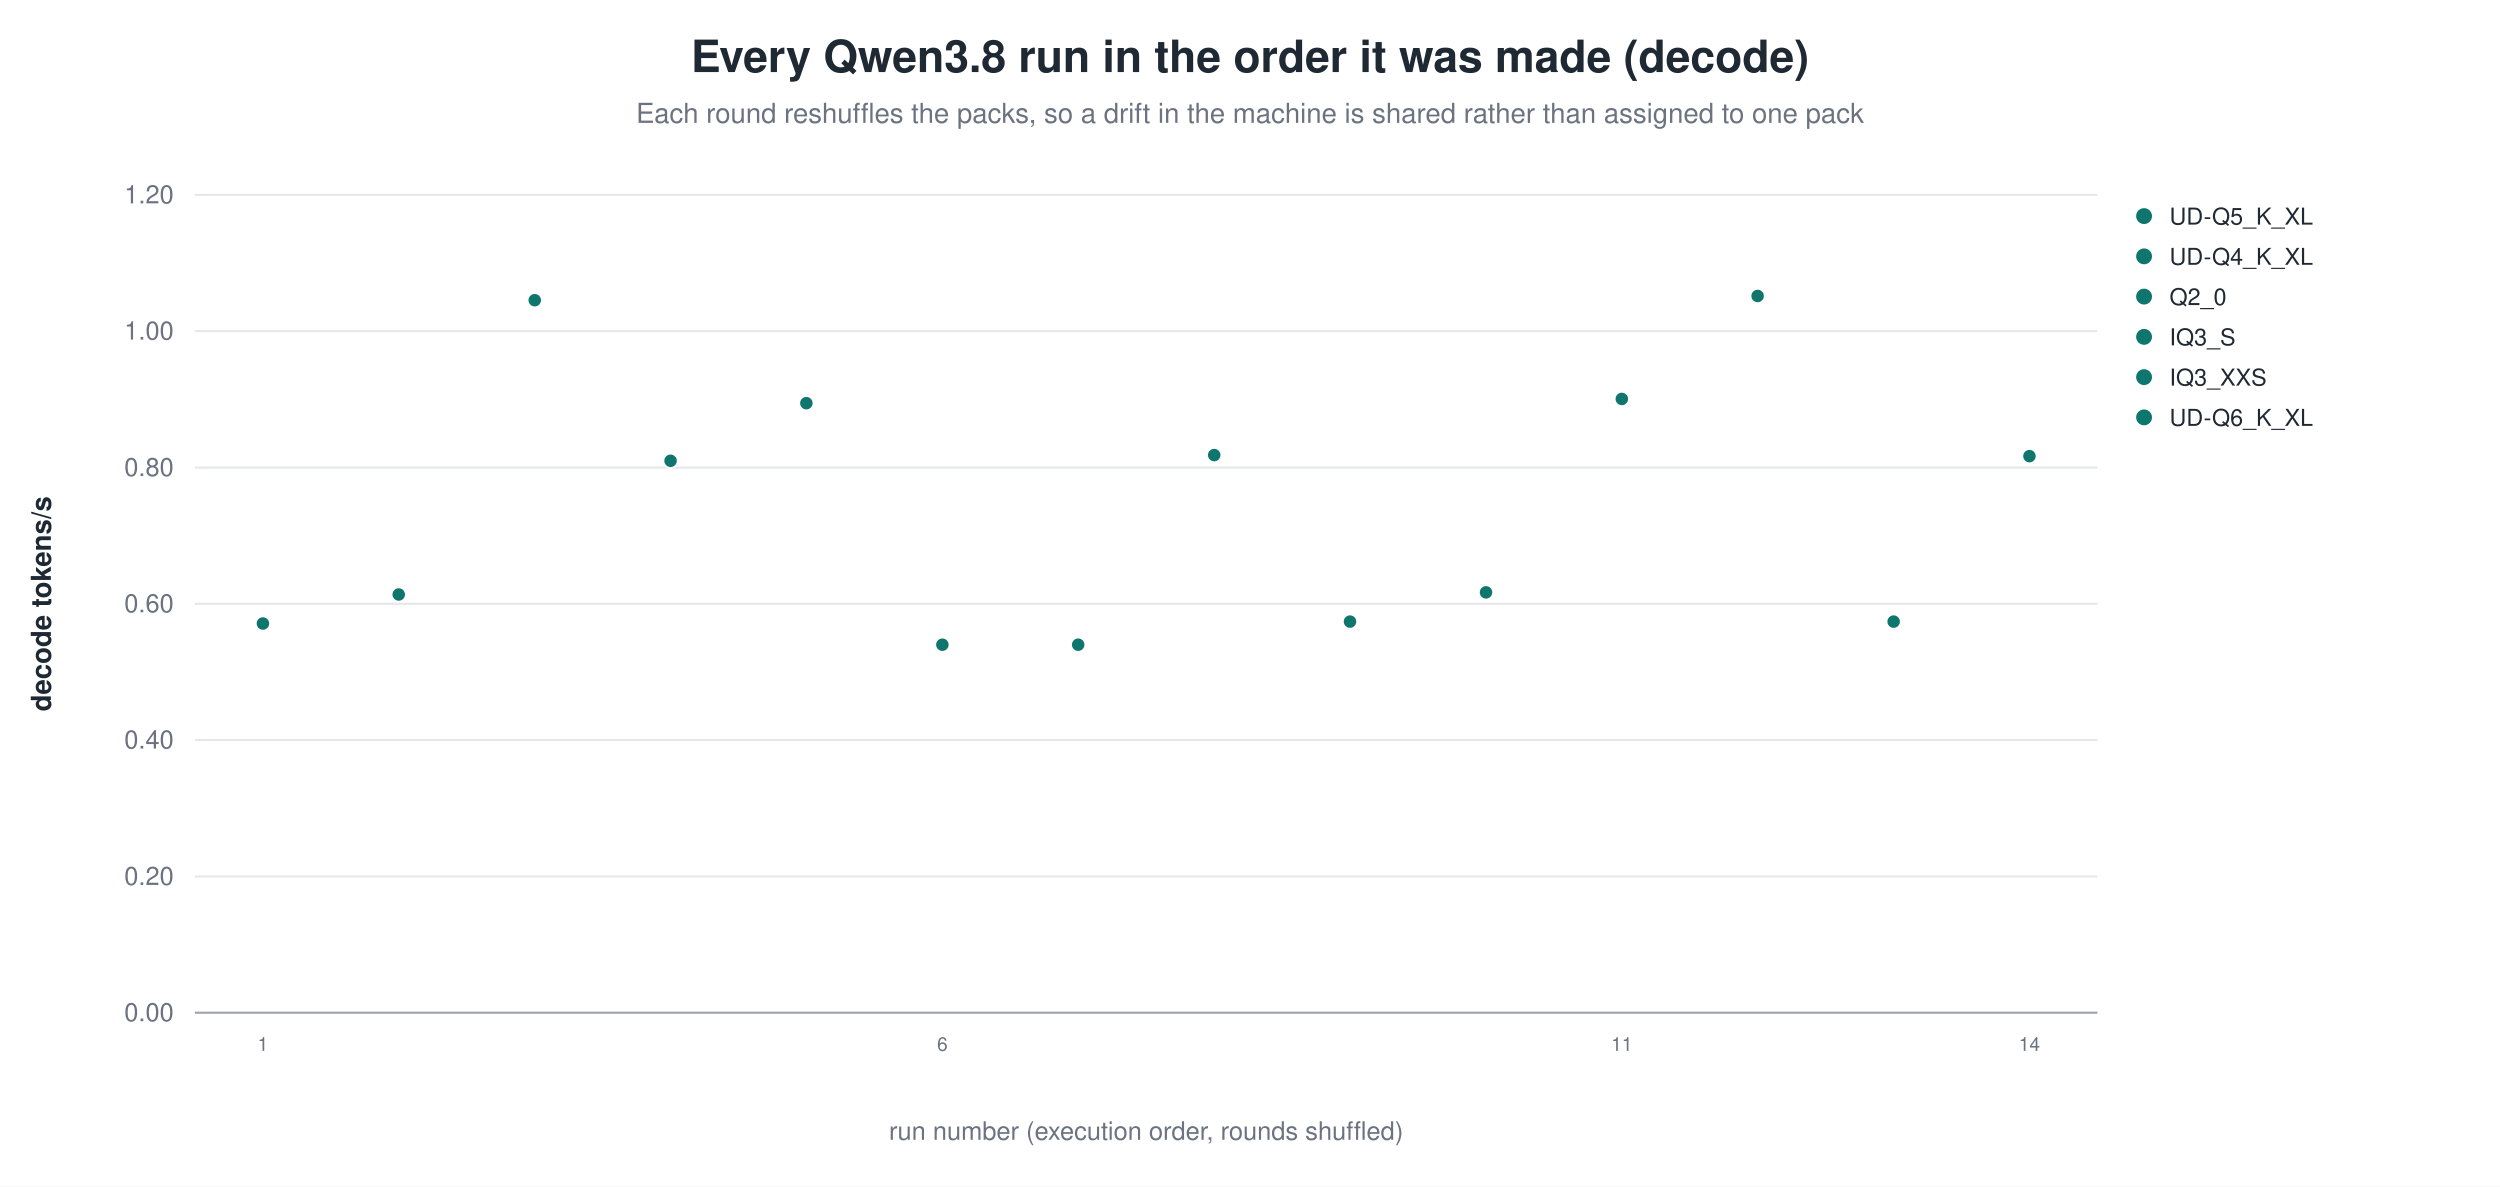
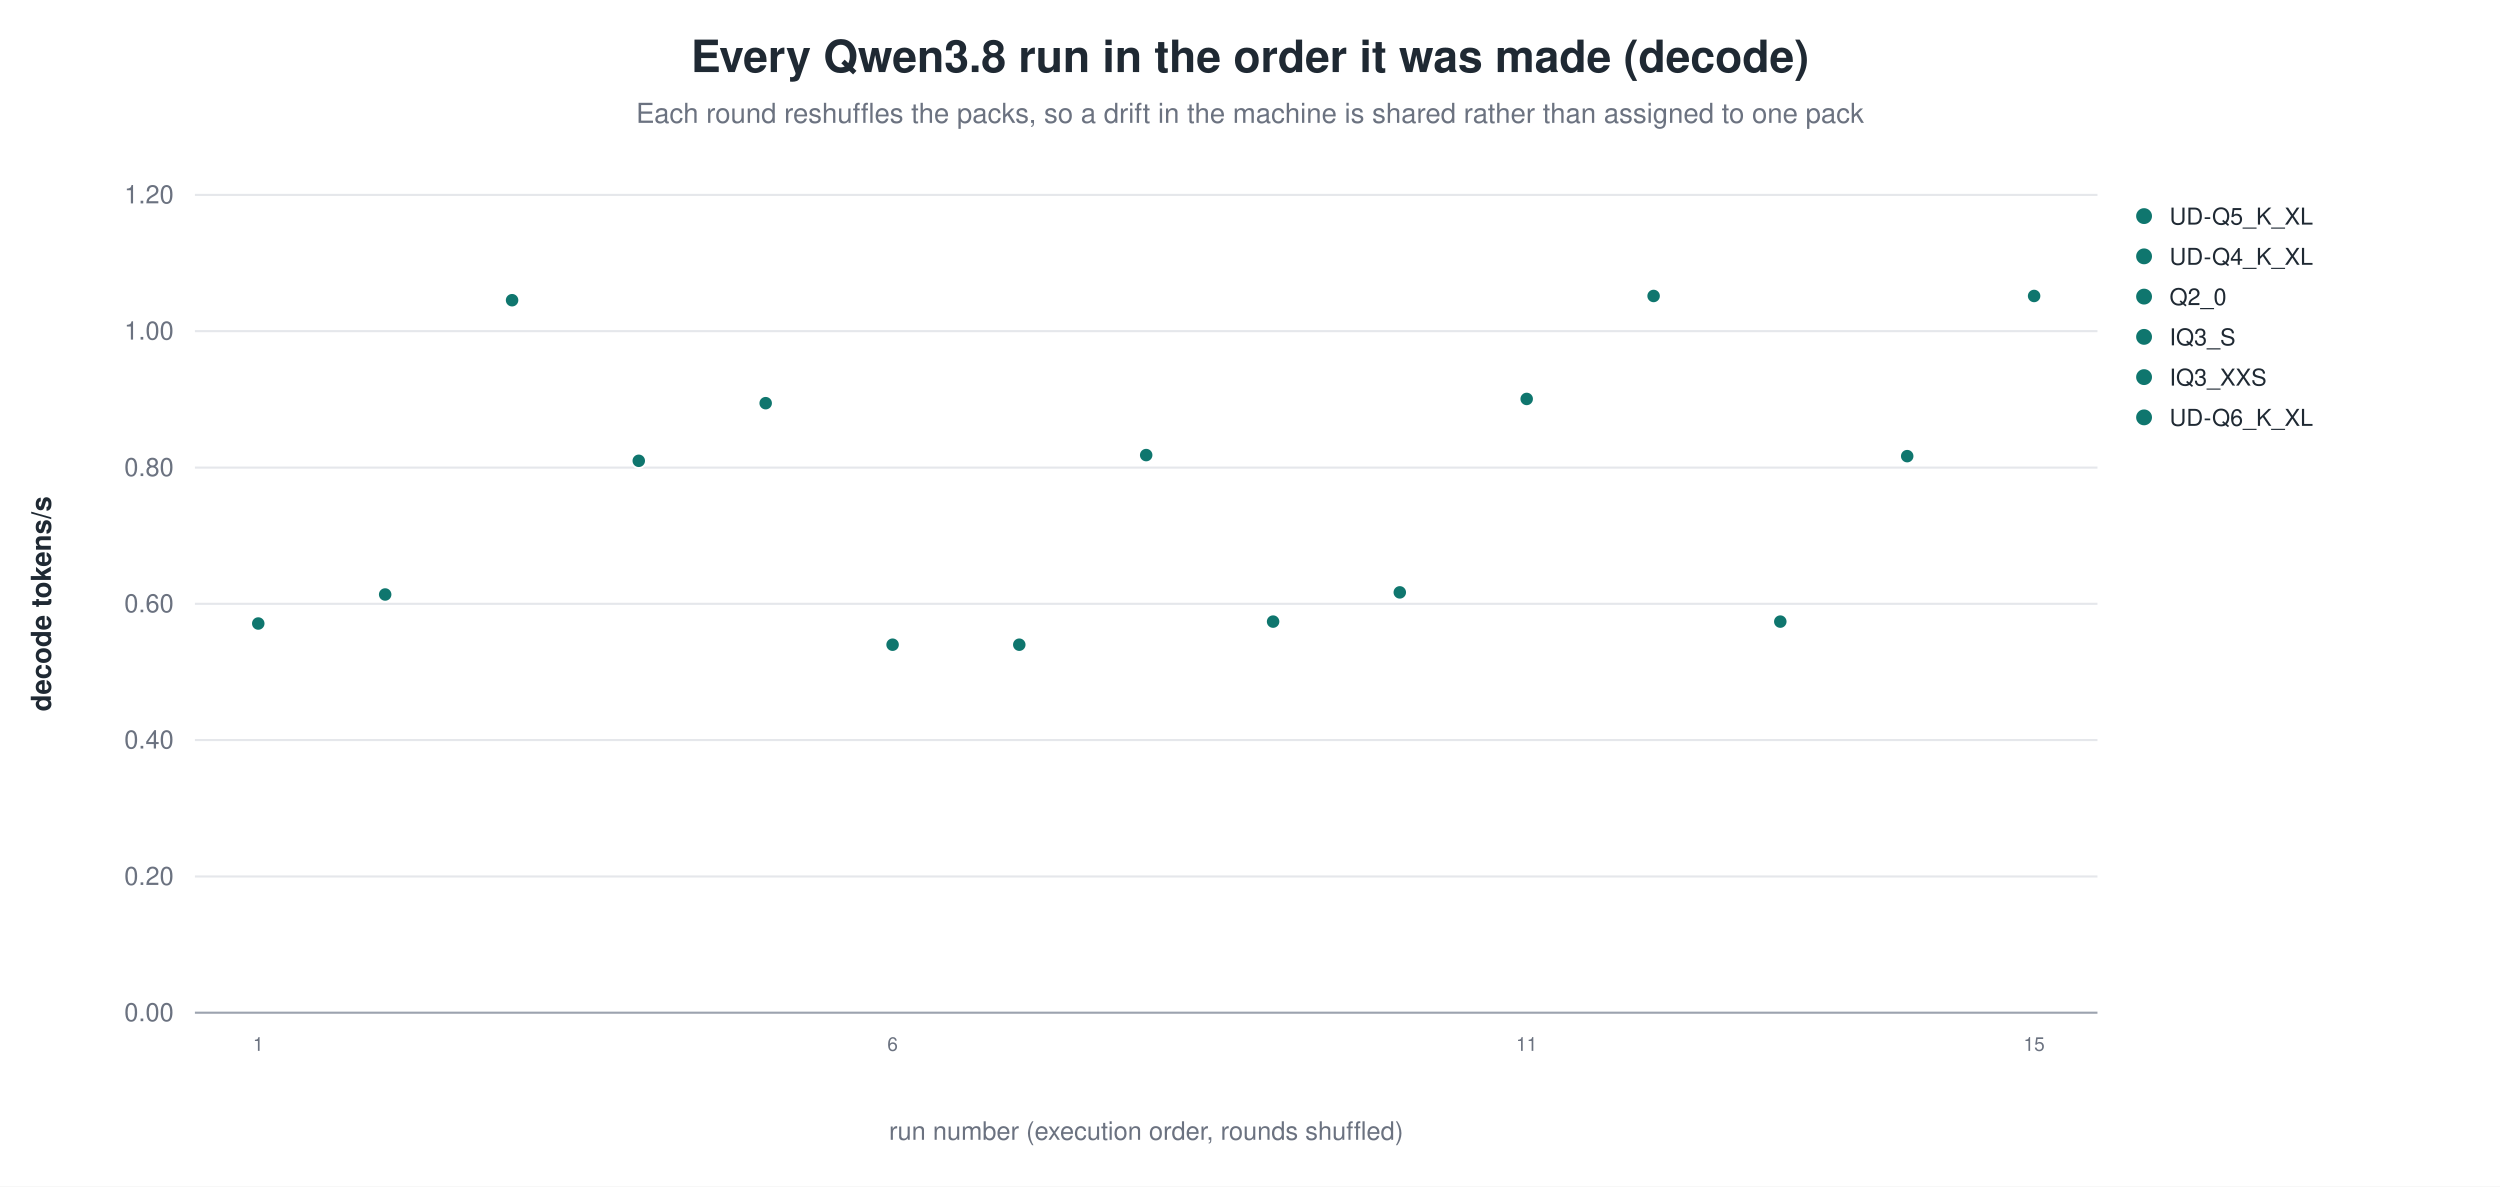
<svg xmlns="http://www.w3.org/2000/svg" width="1180" height="560" viewBox="0 0 1180 560" role="img" aria-label="Every Qwen3.8 run in the order it was made (decode)">
  <rect width="1180" height="560" fill="white" />
  <text x="590.0" y="34" text-anchor="middle" font-family="Helvetica, Arial, sans-serif" font-size="21" font-weight="600" fill="#1f2933">Every Qwen3.8 run in the order it was made (decode)</text>
  <text x="590.0" y="58" text-anchor="middle" font-family="Helvetica, Arial, sans-serif" font-size="13" fill="#6b7280">Each round reshuffles the packs, so a drift in the machine is shared rather than assigned to one pack</text>
  <line x1="92.0" y1="478.0" x2="990.0" y2="478.0" stroke="#9ca3af" stroke-width="1.0" />
  <text x="82.0" y="482.0" text-anchor="end" font-family="Helvetica, Arial, sans-serif" font-size="12" fill="#6b7280" font-weight="400">0.00</text>
  <line x1="92.0" y1="413.7" x2="990.0" y2="413.7" stroke="#e5e7eb" stroke-width="1.0" />
  <text x="82.0" y="417.7" text-anchor="end" font-family="Helvetica, Arial, sans-serif" font-size="12" fill="#6b7280" font-weight="400">0.20</text>
  <line x1="92.0" y1="349.3" x2="990.0" y2="349.3" stroke="#e5e7eb" stroke-width="1.0" />
  <text x="82.0" y="353.3" text-anchor="end" font-family="Helvetica, Arial, sans-serif" font-size="12" fill="#6b7280" font-weight="400">0.40</text>
  <line x1="92.0" y1="285.0" x2="990.0" y2="285.0" stroke="#e5e7eb" stroke-width="1.0" />
  <text x="82.0" y="289.0" text-anchor="end" font-family="Helvetica, Arial, sans-serif" font-size="12" fill="#6b7280" font-weight="400">0.60</text>
  <line x1="92.0" y1="220.7" x2="990.0" y2="220.7" stroke="#e5e7eb" stroke-width="1.0" />
  <text x="82.0" y="224.7" text-anchor="end" font-family="Helvetica, Arial, sans-serif" font-size="12" fill="#6b7280" font-weight="400">0.80</text>
  <line x1="92.0" y1="156.3" x2="990.0" y2="156.3" stroke="#e5e7eb" stroke-width="1.0" />
  <text x="82.0" y="160.3" text-anchor="end" font-family="Helvetica, Arial, sans-serif" font-size="12" fill="#6b7280" font-weight="400">1.00</text>
  <line x1="92.0" y1="92.0" x2="990.0" y2="92.0" stroke="#e5e7eb" stroke-width="1.0" />
  <text x="82.0" y="96.0" text-anchor="end" font-family="Helvetica, Arial, sans-serif" font-size="12" fill="#6b7280" font-weight="400">1.20</text>
  <text x="24.0" y="285.0" text-anchor="middle" font-family="Helvetica, Arial, sans-serif" font-size="13" fill="#1f2933" font-weight="600" transform="rotate(-90.0 24.0 285.0)">decode tokens/s</text>
-   <circle cx="124.1" cy="294.3" r="3.4" fill="#0f766e" stroke="white" stroke-width="0.9" opacity="1.00" />
-   <text x="124.1" y="496.0" text-anchor="middle" font-family="Helvetica, Arial, sans-serif" font-size="9" fill="#6b7280" font-weight="400">1</text>
-   <circle cx="188.2" cy="280.6" r="3.4" fill="#0f766e" stroke="white" stroke-width="0.9" opacity="1.00" />
-   <circle cx="252.4" cy="141.7" r="3.4" fill="#0f766e" stroke="white" stroke-width="0.9" opacity="1.00" />
-   <circle cx="316.5" cy="217.5" r="3.4" fill="#0f766e" stroke="white" stroke-width="0.9" opacity="1.00" />
-   <circle cx="380.6" cy="190.3" r="3.4" fill="#0f766e" stroke="white" stroke-width="0.9" opacity="1.00" />
-   <circle cx="444.8" cy="304.3" r="3.4" fill="#0f766e" stroke="white" stroke-width="0.9" opacity="1.00" />
-   <text x="444.8" y="496.0" text-anchor="middle" font-family="Helvetica, Arial, sans-serif" font-size="9" fill="#6b7280" font-weight="400">6</text>
-   <circle cx="508.9" cy="304.3" r="3.4" fill="#0f766e" stroke="white" stroke-width="0.9" opacity="1.00" />
-   <circle cx="573.1" cy="214.8" r="3.4" fill="#0f766e" stroke="white" stroke-width="0.9" opacity="1.00" />
-   <circle cx="637.2" cy="293.4" r="3.4" fill="#0f766e" stroke="white" stroke-width="0.9" opacity="1.00" />
-   <circle cx="701.4" cy="279.6" r="3.4" fill="#0f766e" stroke="white" stroke-width="0.9" opacity="1.00" />
-   <circle cx="765.5" cy="188.3" r="3.4" fill="#0f766e" stroke="white" stroke-width="0.9" opacity="1.00" />
-   <text x="765.5" y="496.0" text-anchor="middle" font-family="Helvetica, Arial, sans-serif" font-size="9" fill="#6b7280" font-weight="400">11</text>
-   <circle cx="829.6" cy="139.7" r="3.4" fill="#0f766e" stroke="white" stroke-width="0.9" opacity="1.00" />
-   <circle cx="893.8" cy="293.4" r="3.4" fill="#0f766e" stroke="white" stroke-width="0.9" opacity="1.00" />
-   <circle cx="957.9" cy="215.3" r="3.4" fill="#0f766e" stroke="white" stroke-width="0.9" opacity="1.00" />
-   <text x="957.9" y="496.0" text-anchor="middle" font-family="Helvetica, Arial, sans-serif" font-size="9" fill="#6b7280" font-weight="400">14</text>
+   <circle cx="121.9" cy="294.3" r="3.4" fill="#0f766e" stroke="white" stroke-width="0.9" opacity="1.00" />
+   <text x="121.9" y="496.0" text-anchor="middle" font-family="Helvetica, Arial, sans-serif" font-size="9" fill="#6b7280" font-weight="400">1</text>
+   <circle cx="181.8" cy="280.6" r="3.4" fill="#0f766e" stroke="white" stroke-width="0.9" opacity="1.00" />
+   <circle cx="241.7" cy="141.7" r="3.4" fill="#0f766e" stroke="white" stroke-width="0.9" opacity="1.00" />
+   <circle cx="301.5" cy="217.5" r="3.4" fill="#0f766e" stroke="white" stroke-width="0.9" opacity="1.00" />
+   <circle cx="361.4" cy="190.3" r="3.4" fill="#0f766e" stroke="white" stroke-width="0.9" opacity="1.00" />
+   <circle cx="421.3" cy="304.3" r="3.4" fill="#0f766e" stroke="white" stroke-width="0.9" opacity="1.00" />
+   <text x="421.3" y="496.0" text-anchor="middle" font-family="Helvetica, Arial, sans-serif" font-size="9" fill="#6b7280" font-weight="400">6</text>
+   <circle cx="481.1" cy="304.3" r="3.4" fill="#0f766e" stroke="white" stroke-width="0.9" opacity="1.00" />
+   <circle cx="541.0" cy="214.8" r="3.4" fill="#0f766e" stroke="white" stroke-width="0.9" opacity="1.00" />
+   <circle cx="600.9" cy="293.4" r="3.4" fill="#0f766e" stroke="white" stroke-width="0.9" opacity="1.00" />
+   <circle cx="660.7" cy="279.6" r="3.4" fill="#0f766e" stroke="white" stroke-width="0.9" opacity="1.00" />
+   <circle cx="720.6" cy="188.3" r="3.4" fill="#0f766e" stroke="white" stroke-width="0.9" opacity="1.00" />
+   <text x="720.6" y="496.0" text-anchor="middle" font-family="Helvetica, Arial, sans-serif" font-size="9" fill="#6b7280" font-weight="400">11</text>
+   <circle cx="780.5" cy="139.7" r="3.4" fill="#0f766e" stroke="white" stroke-width="0.9" opacity="1.00" />
+   <circle cx="840.3" cy="293.4" r="3.4" fill="#0f766e" stroke="white" stroke-width="0.9" opacity="1.00" />
+   <circle cx="900.2" cy="215.3" r="3.4" fill="#0f766e" stroke="white" stroke-width="0.9" opacity="1.00" />
+   <circle cx="960.1" cy="139.7" r="3.4" fill="#0f766e" stroke="white" stroke-width="0.9" opacity="1.00" />
+   <text x="960.1" y="496.0" text-anchor="middle" font-family="Helvetica, Arial, sans-serif" font-size="9" fill="#6b7280" font-weight="400">15</text>
  <circle cx="1012.0" cy="102.0" r="4.2" fill="#0f766e" stroke="white" stroke-width="0.9" opacity="1.00" />
  <text x="1024.0" y="106.0" text-anchor="start" font-family="Helvetica, Arial, sans-serif" font-size="11" fill="#1f2933" font-weight="400">UD-Q5_K_XL</text>
  <circle cx="1012.0" cy="121.0" r="4.2" fill="#0f766e" stroke="white" stroke-width="0.9" opacity="1.00" />
  <text x="1024.0" y="125.0" text-anchor="start" font-family="Helvetica, Arial, sans-serif" font-size="11" fill="#1f2933" font-weight="400">UD-Q4_K_XL</text>
  <circle cx="1012.0" cy="140.0" r="4.2" fill="#0f766e" stroke="white" stroke-width="0.9" opacity="1.00" />
  <text x="1024.0" y="144.0" text-anchor="start" font-family="Helvetica, Arial, sans-serif" font-size="11" fill="#1f2933" font-weight="400">Q2_0</text>
  <circle cx="1012.0" cy="159.0" r="4.2" fill="#0f766e" stroke="white" stroke-width="0.9" opacity="1.00" />
  <text x="1024.0" y="163.0" text-anchor="start" font-family="Helvetica, Arial, sans-serif" font-size="11" fill="#1f2933" font-weight="400">IQ3_S</text>
  <circle cx="1012.0" cy="178.0" r="4.2" fill="#0f766e" stroke="white" stroke-width="0.9" opacity="1.00" />
  <text x="1024.0" y="182.0" text-anchor="start" font-family="Helvetica, Arial, sans-serif" font-size="11" fill="#1f2933" font-weight="400">IQ3_XXS</text>
  <circle cx="1012.0" cy="197.0" r="4.2" fill="#0f766e" stroke="white" stroke-width="0.9" opacity="1.00" />
  <text x="1024.0" y="201.0" text-anchor="start" font-family="Helvetica, Arial, sans-serif" font-size="11" fill="#1f2933" font-weight="400">UD-Q6_K_XL</text>
  <text x="541.0" y="538.0" text-anchor="middle" font-family="Helvetica, Arial, sans-serif" font-size="12" fill="#6b7280" font-weight="400">run number (execution order, rounds shuffled)</text>
</svg>
